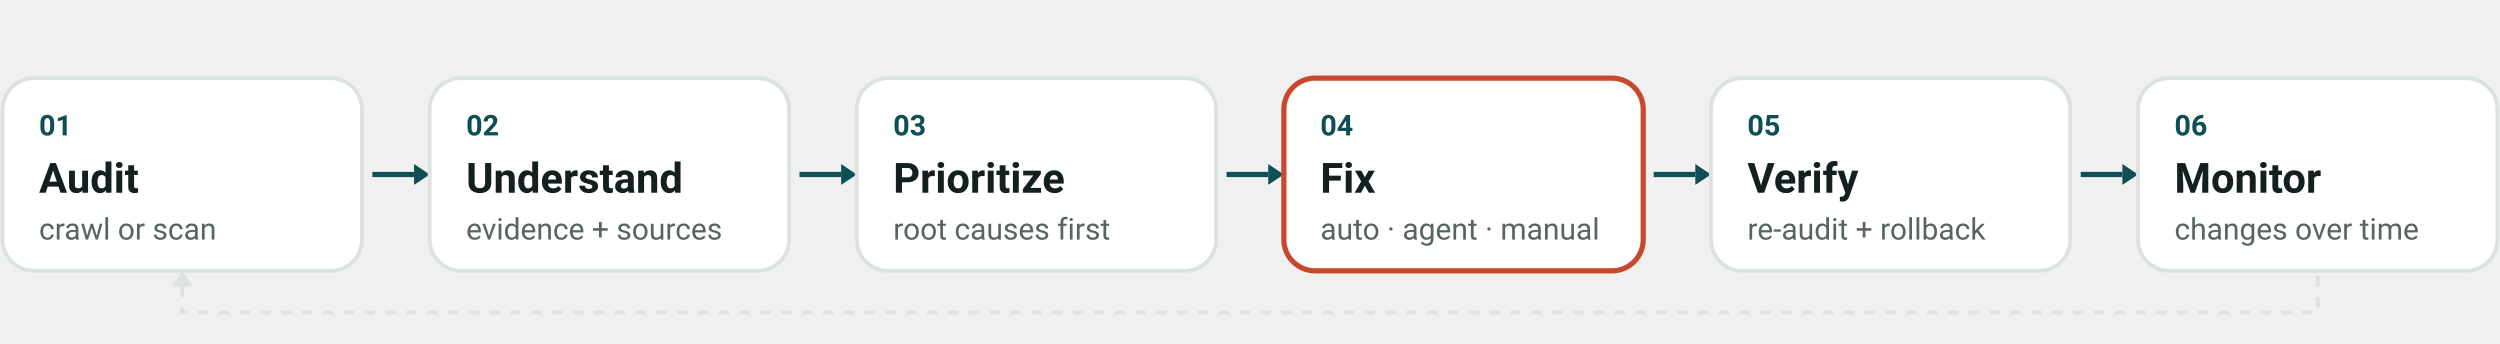
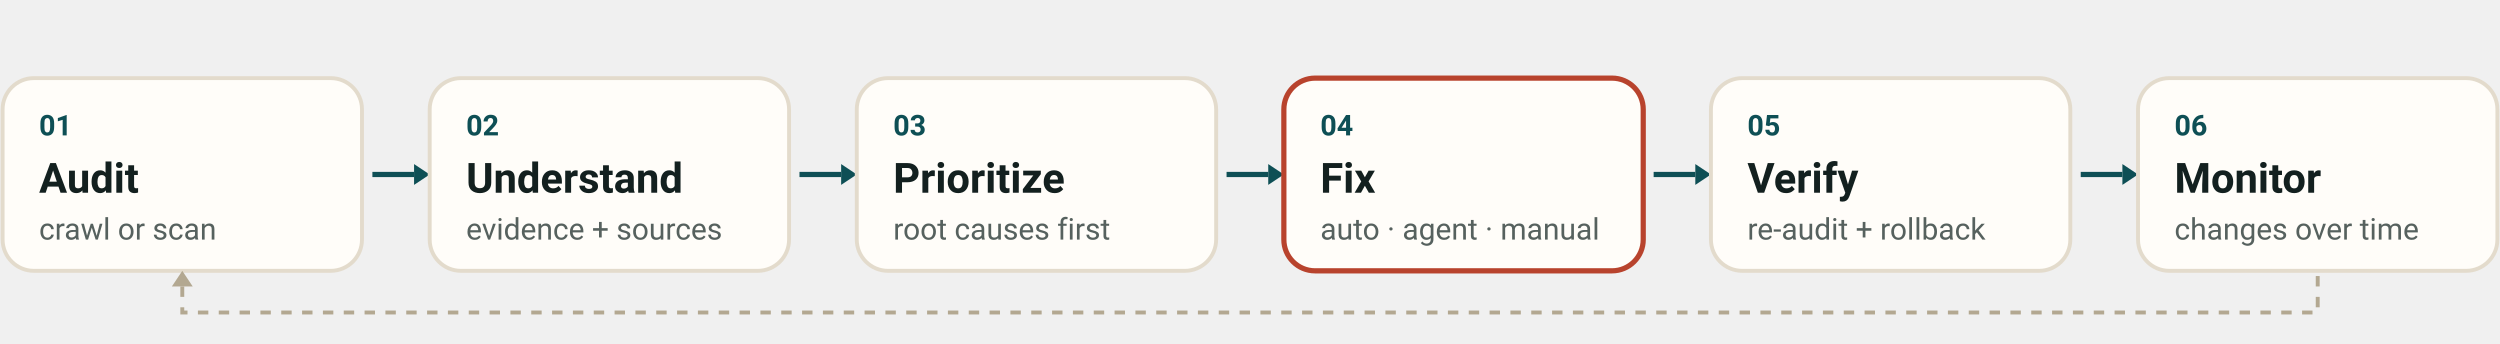
<svg xmlns="http://www.w3.org/2000/svg" width="960" height="132" viewBox="0 0 960 132" role="img" aria-label="Searvex workflow: Audit, Understand, Prioritize, Fix, Verify, Monitor">
  <style>text{font-family:-apple-system,BlinkMacSystemFont,"Segoe UI",Roboto,Helvetica,Arial,sans-serif}</style>
-   <rect x="1.0" y="30" width="138" height="74" rx="12" fill="#ffffff" stroke="#dbe3e1" stroke-width="1.5" />
+   <rect x="1.0" y="30" width="138" height="74" rx="12" fill="#fffdf9" stroke="#e3dbcc" stroke-width="1.5" />
  <text x="15.0" y="52" font-size="11" font-weight="600" fill="#0e4f55">01</text>
  <text x="15.0" y="74" font-size="16" font-weight="700" fill="#13201f">Audit</text>
-   <text x="15.0" y="92" font-size="11.5" fill="#566563">crawl or scan</text>
+   <text x="15.0" y="92" font-size="11.5" fill="#56615e">crawl or scan</text>
  <path d="M143.0 67.0 h16" stroke="#0e4f55" stroke-width="2" />
  <path d="M159.0 63.0 l6 4 l-6 4z" fill="#0e4f55" />
-   <rect x="165.0" y="30" width="138" height="74" rx="12" fill="#ffffff" stroke="#dbe3e1" stroke-width="1.5" />
+   <rect x="165.0" y="30" width="138" height="74" rx="12" fill="#fffdf9" stroke="#e3dbcc" stroke-width="1.5" />
  <text x="179.0" y="52" font-size="11" font-weight="600" fill="#0e4f55">02</text>
  <text x="179.0" y="74" font-size="16" font-weight="700" fill="#13201f">Understand</text>
-   <text x="179.0" y="92" font-size="11.5" fill="#566563">evidence + sources</text>
+   <text x="179.0" y="92" font-size="11.5" fill="#56615e">evidence + sources</text>
  <path d="M307.0 67.0 h16" stroke="#0e4f55" stroke-width="2" />
  <path d="M323.0 63.0 l6 4 l-6 4z" fill="#0e4f55" />
-   <rect x="329.0" y="30" width="138" height="74" rx="12" fill="#ffffff" stroke="#dbe3e1" stroke-width="1.5" />
+   <rect x="329.0" y="30" width="138" height="74" rx="12" fill="#fffdf9" stroke="#e3dbcc" stroke-width="1.5" />
  <text x="343.0" y="52" font-size="11" font-weight="600" fill="#0e4f55">03</text>
  <text x="343.0" y="74" font-size="16" font-weight="700" fill="#13201f">Prioritize</text>
-   <text x="343.0" y="92" font-size="11.5" fill="#566563">root causes first</text>
+   <text x="343.0" y="92" font-size="11.5" fill="#56615e">root causes first</text>
  <path d="M471.0 67.0 h16" stroke="#0e4f55" stroke-width="2" />
  <path d="M487.0 63.0 l6 4 l-6 4z" fill="#0e4f55" />
-   <rect x="493.0" y="30" width="138" height="74" rx="12" fill="#ffffff" stroke="#c9472f" stroke-width="2" />
+   <rect x="493.0" y="30" width="138" height="74" rx="12" fill="#fffdf9" stroke="#b8432d" stroke-width="2" />
  <text x="507.0" y="52" font-size="11" font-weight="600" fill="#0e4f55">04</text>
  <text x="507.0" y="74" font-size="16" font-weight="700" fill="#13201f">Fix</text>
-   <text x="507.0" y="92" font-size="11.5" fill="#566563">auto · agent · manual</text>
+   <text x="507.0" y="92" font-size="11.5" fill="#56615e">auto · agent · manual</text>
  <path d="M635.0 67.0 h16" stroke="#0e4f55" stroke-width="2" />
  <path d="M651.0 63.0 l6 4 l-6 4z" fill="#0e4f55" />
-   <rect x="657.0" y="30" width="138" height="74" rx="12" fill="#ffffff" stroke="#dbe3e1" stroke-width="1.5" />
+   <rect x="657.0" y="30" width="138" height="74" rx="12" fill="#fffdf9" stroke="#e3dbcc" stroke-width="1.5" />
  <text x="671.0" y="52" font-size="11" font-weight="600" fill="#0e4f55">05</text>
  <text x="671.0" y="74" font-size="16" font-weight="700" fill="#13201f">Verify</text>
-   <text x="671.0" y="92" font-size="11.5" fill="#566563">re-audit + rollback</text>
+   <text x="671.0" y="92" font-size="11.5" fill="#56615e">re-audit + rollback</text>
  <path d="M799.0 67.0 h16" stroke="#0e4f55" stroke-width="2" />
  <path d="M815.0 63.0 l6 4 l-6 4z" fill="#0e4f55" />
-   <rect x="821.0" y="30" width="138" height="74" rx="12" fill="#ffffff" stroke="#dbe3e1" stroke-width="1.5" />
+   <rect x="821.0" y="30" width="138" height="74" rx="12" fill="#fffdf9" stroke="#e3dbcc" stroke-width="1.5" />
  <text x="835.0" y="52" font-size="11" font-weight="600" fill="#0e4f55">06</text>
  <text x="835.0" y="74" font-size="16" font-weight="700" fill="#13201f">Monitor</text>
-   <text x="835.0" y="92" font-size="11.5" fill="#566563">changes over time</text>
-   <path d="M890.0 106 v14 H70.0 v-12" fill="none" stroke="#dbe3e1" stroke-width="1.5" stroke-dasharray="4 4" />
-   <path d="M66.0 110 l4 -6 l4 6z" fill="#dbe3e1" />
+   <text x="835.0" y="92" font-size="11.5" fill="#56615e">changes over time</text>
+   <path d="M890.0 106 v14 H70.0 v-12" fill="none" stroke="#b3a891" stroke-width="1.5" stroke-dasharray="4 4" />
+   <path d="M66.0 110 l4 -6 l4 6z" fill="#b3a891" />
</svg>
